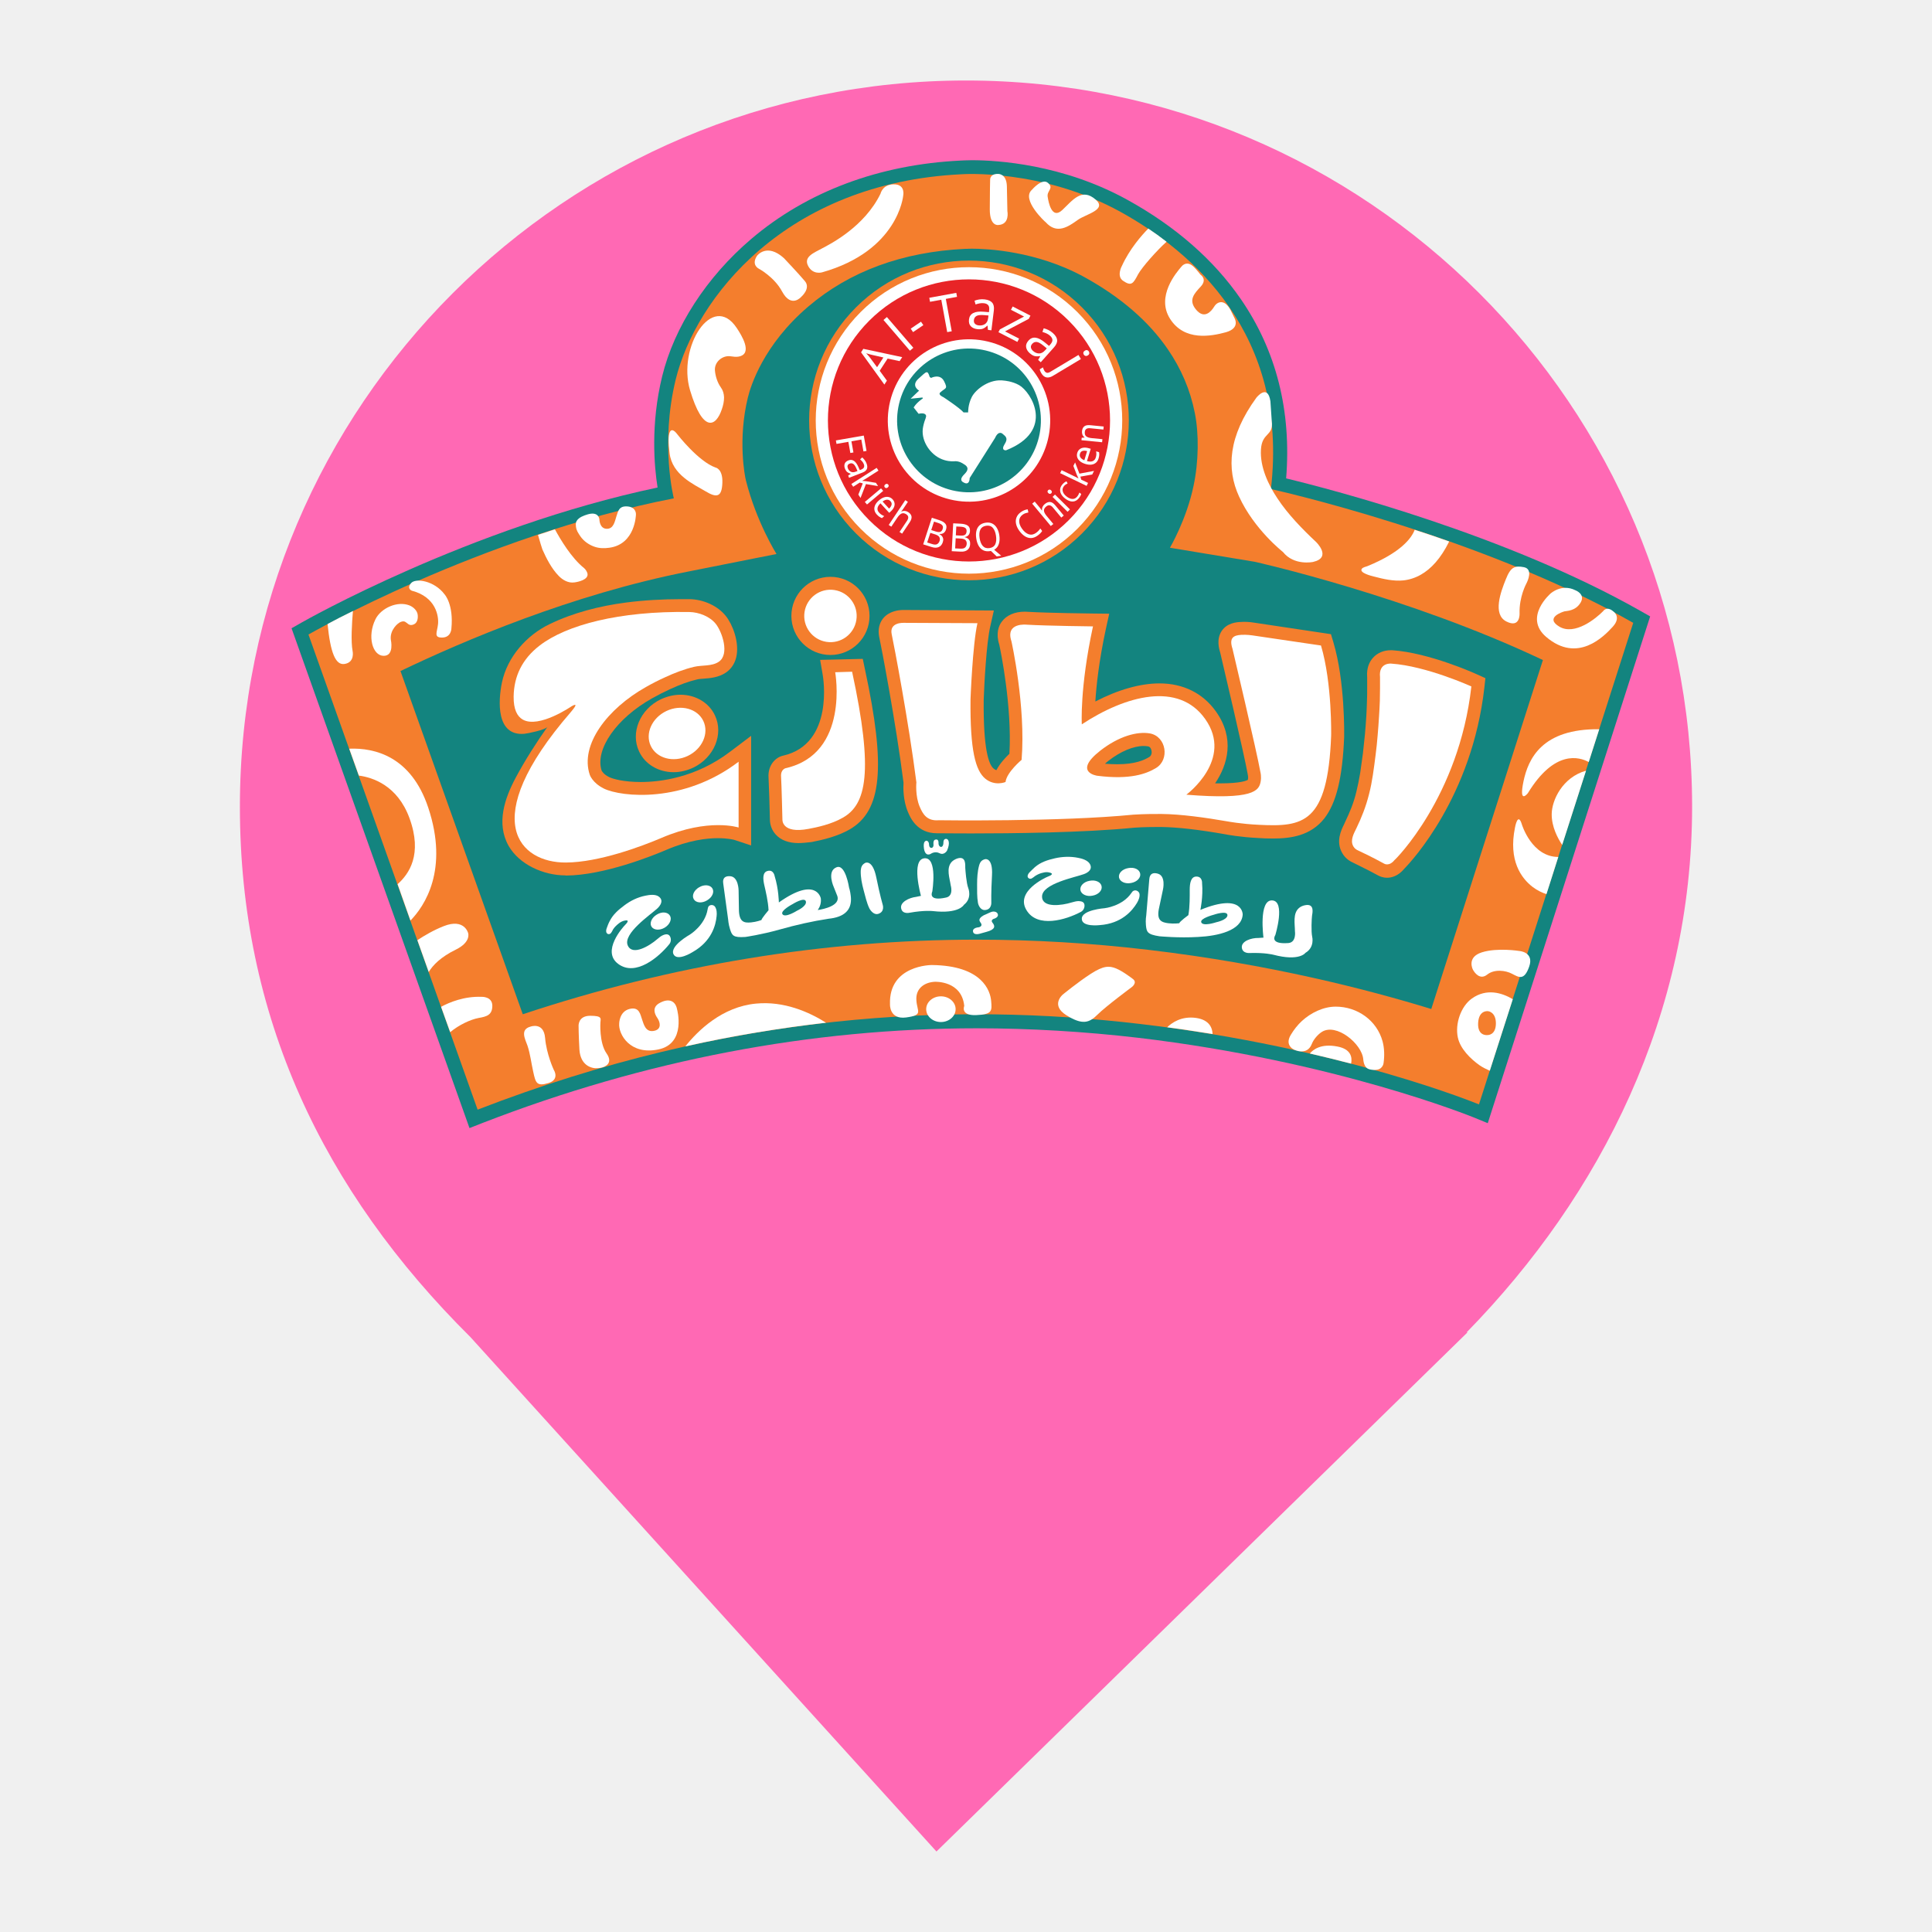
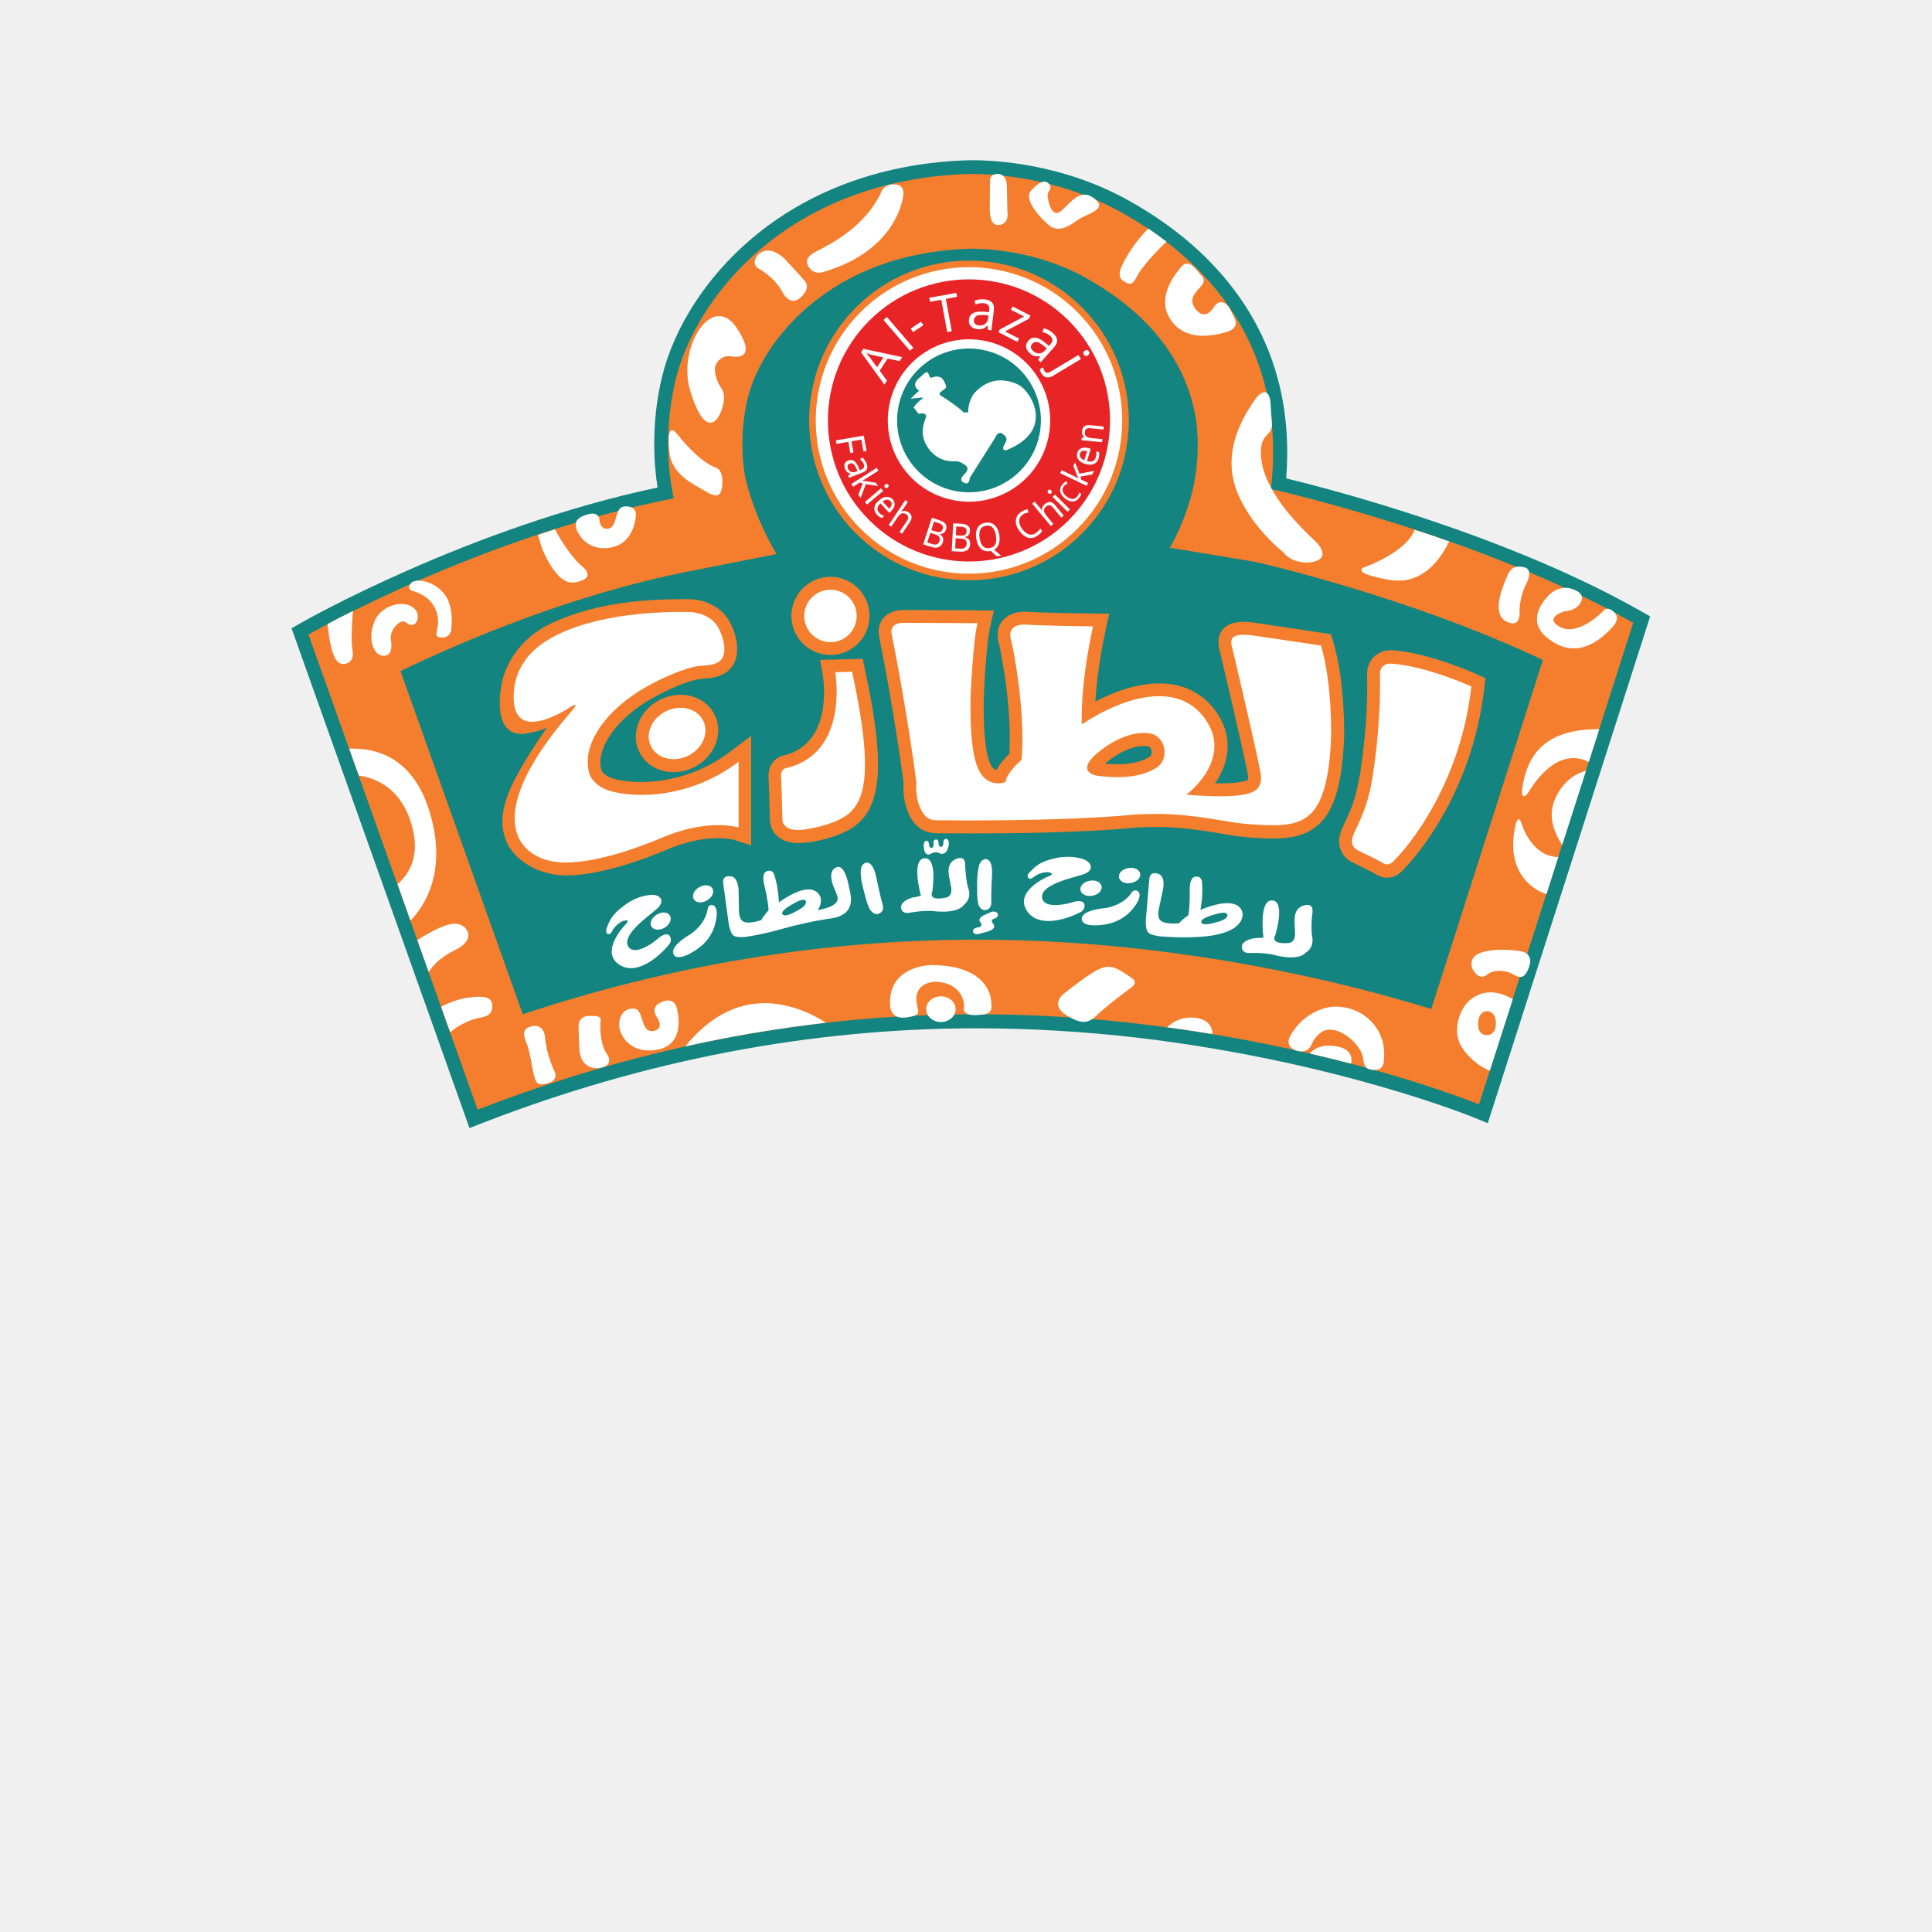
<svg xmlns="http://www.w3.org/2000/svg" viewBox="0 0 24 24" width="24pt" height="24pt" version="1.1" id="svg1">
  <defs id="defs1" />
-   <path d="M 18.219,16.551 C 19.896,14.836 21.02,12.588 21.02,10.02 21.02,5.042 16.978,1 12,1 7.022,1 2.98,5.042 2.98,10.02 c 0,2.6 1.027,4.767 2.864,6.59 v 0 L 11.633,23 18.23,16.551 Z" fill="#ff69b4" id="path1" />
  <g transform="matrix(0.02101237,0,0,0.02101237,1.541428,-2.51479)" id="g88">
    <path d="m 99,491.1 6,-3.4 c 1,-0.6 99,-56.3 210.4,-79.8 -2,-12.5 -4.2,-37.4 2.7,-65.7 7.1,-29.1 26.2,-58.7 52.5,-81.1 32.9,-28.1 75.8,-44.2 124.1,-46.5 0.6,0 2.8,-0.2 6.5,-0.2 14.9,0 53.8,2.3 92.1,23.5 28.4,15.7 50.9,35.4 66.9,58.6 21,30.5 30,66.1 26.8,106 27.7,6.7 130.2,33.4 209.4,78.3 l 5.8,3.3 -96,299.6 -8.3,-3.4 C 797.1,780 716.3,747 599.4,733.2 c -31.9,-3.7 -64,-5.6 -95.2,-5.6 -98.2,0 -196.4,18.8 -292.1,55.9 l -7.9,3.1 z" fill="#13847f" id="path1-8" />
    <path d="M 678,408.8 C 688.7,316.9 631.1,268.2 589.2,245 c -46.7,-25.8 -94.1,-22.3 -94.1,-22.3 -104.2,5 -157.3,73.4 -169,121.4 -9.3,38.2 -1.1,70.2 -1.1,70.2 -114.8,22.4 -216,80.5 -216,80.5 L 209,775.7 C 358.8,717.7 491.1,712.2 600.3,725 719.9,739 801,772.6 801,772.6 L 892.2,487.9 C 800.3,435.7 678,408.8 678,408.8 Z m 94.8,307.4 c -37.4,-11.5 -95.8,-26.6 -167.4,-35 -33.9,-4 -68,-6 -101.3,-6 -90.1,0 -180.2,14.8 -268.4,44.1 L 163.4,516.4 c 37.1,-17.8 101.4,-45.3 170,-58.8 l 52.3,-10.4 c 0,0 -11.9,-18.9 -18.1,-43.6 -0.6,-2.3 -4.9,-24.1 1.2,-49 1.7,-6.9 9.2,-31.1 35.7,-53.7 24.4,-20.8 55.6,-32.3 92.7,-34.1 h 0.9 0.1 c 0.4,0 1.4,-0.1 2.9,-0.1 8.5,0 38.3,1.2 66.8,16.9 21.2,11.7 37.8,26 49.1,42.5 7.9,11.5 13.3,24 16,37.7 2.5,12.3 2.3,28.8 -0.7,42.9 -4.1,20 -14,36.8 -14,36.8 l 50.1,8.3 c 1,0.2 91,20.4 170.4,58.1 z" fill="#f47e2d" id="path2" />
    <path d="m 746.7,638.6 c -2.6,0 -4.5,-0.9 -5.4,-1.4 -6.9,-3.8 -14.5,-7.3 -14.5,-7.4 -2,-0.9 -4.8,-2.5 -6.7,-5.9 -3.8,-6.8 -0.6,-13.4 1.2,-17 l 0.4,-0.9 c 1.7,-3.6 2.9,-6.3 3.9,-8.9 1.2,-3.1 2.2,-6.3 3,-9.7 0.8,-3.2 1.5,-6.8 2.2,-10.9 0.5,-3.4 1,-7.1 1.6,-11.5 0.4,-3.7 0.8,-7.5 1.2,-11.3 0.3,-3.7 0.6,-7.2 0.8,-10.7 0.2,-3.2 0.3,-6.3 0.4,-9.4 0.1,-2.3 0.1,-4.7 0.1,-7.2 0,-1 0,-2.1 0,-3.1 V 522 c 0,-0.3 0,-1.5 0,-1.8 -0.5,-6 1.6,-9.6 3.5,-11.7 2.5,-2.8 6.3,-4.4 10.3,-4.4 h 1.1 c 21.8,1.5 48.8,13.7 49.9,14.2 l 5.1,2.3 -0.6,5.5 c -7.3,64.6 -43.2,102.9 -47.2,107 -3.9,4.8 -8.1,5.5 -10.3,5.5 z" fill="#f47e2d" id="path3" />
    <path d="m 796.5,525.5 c 0,0 -26.6,-12.1 -47.4,-13.5 0,0 -7.5,-0.8 -6.6,8 v 2.2 4.4 c 0,2.4 -0.1,4.9 -0.1,7.3 -0.1,3.2 -0.3,6.4 -0.5,9.6 -0.2,3.6 -0.5,7.3 -0.8,10.9 -0.3,3.8 -0.7,7.7 -1.2,11.5 -0.5,4 -1,7.9 -1.6,11.8 -0.6,3.9 -1.3,7.7 -2.3,11.5 -0.9,3.6 -2,7.1 -3.3,10.5 -1.2,3.2 -2.6,6.4 -4.1,9.5 -1.6,3.3 -3.9,7.2 -1.9,10.8 0.8,1.4 1.9,2.1 3.3,2.7 0,0 7.8,3.6 15,7.6 0,0 2.9,1.8 6.1,-2.2 0.1,0.2 38.1,-37.4 45.4,-102.6 z" fill="#ffffff" id="path4" />
    <path d="m 679.2,615.4 c -3.1,0 -6.4,-0.1 -8.8,-0.3 -10.5,-0.5 -18.5,-2 -19.4,-2.2 -15.9,-2.8 -28.6,-4.2 -37.7,-4.3 -0.9,0 -1.8,0 -2.7,0 -7.3,0 -12.6,0.3 -13.3,0.4 -29.9,3 -73.3,3.4 -96.5,3.4 -10.3,0 -17.5,-0.1 -19,-0.1 -0.5,0 -0.9,0 -1.3,0 -11.7,0 -15.7,-9.2 -17.1,-12.6 -2.9,-6.8 -2.8,-14.5 -2.6,-17.3 -4.6,-36 -13,-79.7 -14.4,-86.3 -0.8,-4.1 0,-7.9 2.3,-10.8 3.7,-4.5 9.5,-5 11.9,-5 h 0.4 l 53.2,0.3 -2.1,9.3 c -2.3,9.9 -3.6,34.6 -3.9,43.4 -0.3,29.4 3,38.4 5.9,40.8 0.5,0.4 1,0.7 1.6,0.9 2.1,-4 5.3,-7.4 7.7,-9.7 1.6,-28 -5.2,-60.9 -6,-64.5 -2.1,-6.6 -0.4,-11.1 1.5,-13.6 2.8,-3.8 7.6,-5.9 13.6,-5.9 0.9,0 1.7,0.1 2.1,0.1 11.9,0.7 38.3,1 38.5,1 l 9.3,0.1 -2,9.1 c -4,18.6 -5.6,33.2 -6.2,42.8 13.5,-7 26.6,-10.7 37.9,-10.7 14.1,0 25.7,5.8 33.4,16.6 11.3,15.9 7,31.4 -0.5,42.5 h 3 c 12.1,0 15.6,-1.6 16.4,-2.1 0,-0.1 0,-0.1 0,-0.2 0.2,-1 0.1,-2.1 0,-2.5 l -0.1,-0.3 v -0.2 c -1.9,-11.1 -15.2,-67.4 -16.3,-72.1 -0.7,-2.2 -2.3,-7.9 0.9,-12.7 3.2,-4.8 8.9,-5.2 11,-5.3 0.7,0 1.4,-0.1 2.2,-0.1 3,0 5.5,0.4 6,0.5 l 45.4,6.8 1.4,4.7 c 7,23.4 6.4,54.7 6.4,56 v 0.1 c -1,24.1 -4.6,38.9 -11.7,48.1 -8.2,10.4 -20,11.9 -30.4,11.9 z m -99.3,-44.2 c 2.6,0.2 5,0.3 7.3,0.3 10.7,0 15.9,-2.5 18.9,-4.3 1.3,-0.8 1.6,-2.5 1.3,-3.8 -0.2,-0.8 -0.6,-2.3 -2.2,-2.5 -0.7,-0.1 -1.6,-0.2 -2.4,-0.2 -6.1,0 -13.7,3.2 -20.9,8.8 -0.8,0.6 -1.4,1.2 -2,1.7 z" fill="#f47e2d" id="path5" />
    <path d="m 707.6,501.3 -40.7,-6 c 0,0 -3.2,-0.5 -6.5,-0.3 -4.4,0.3 -7.3,1.6 -5.1,8.3 0,0 14.4,61 16.5,72.9 0,0 0.7,2.6 0.1,5.7 -1,5.2 -4.2,10.8 -43.9,7.6 0,0 28.2,-20.8 11.1,-44.8 -15.7,-22.2 -46.9,-13.9 -72.9,3.2 0,0 -1.3,-21.3 6.6,-57.9 0,0 -26.9,-0.3 -39,-1 0,0 -13,-1.6 -9.2,9.8 0,0 8.6,38.5 6,70.1 0,0 -8.8,7.3 -9.5,13.1 0,0 -6.3,2.7 -12,-2 -5.7,-4.8 -9,-16.5 -8.7,-46.9 0,0 1.2,-32.2 4.1,-45 l -43.7,-0.2 c 0,0 -8.5,-0.4 -7,6.7 1.5,7.1 10,51.6 14.6,87.6 0,0 -0.8,8 2,14.5 1.8,4.2 4.2,8.5 11.3,7.9 0,0 71.7,1 115,-3.3 0,0 6.9,-0.5 16.7,-0.4 11.3,0.1 25.7,2.1 39,4.4 0,0 7.9,1.5 18.4,2 26.2,1.3 40.8,-0.6 42.8,-52.6 0,0.2 0.7,-30.9 -6,-53.4 z m -97.5,72.4 c -5.6,3.4 -15.2,7.1 -34.8,4.6 0,0 -14.6,-2 1.9,-14.9 10.8,-8.4 21.7,-11.5 29.4,-10.1 9.6,1.9 11.6,15.5 3.5,20.4 z" fill="#ffffff" id="path6" />
    <circle cx="417.6" cy="483.8" fill="#f47e2d" r="23.1" id="circle6" />
    <circle cx="417.6" cy="483.8" fill="#ffffff" r="15.5" transform="matrix(0.1526,-0.9883,0.9883,0.1526,-124.2632,822.7122)" id="circle7" />
    <path d="m 324.9,576.2 c -9,0 -16.9,-4.7 -20.4,-12.2 -5.3,-11.1 0.5,-25 12.8,-30.9 3.7,-1.7 7.7,-2.7 11.6,-2.7 9,0 16.9,4.7 20.4,12.2 5.3,11.1 -0.5,25 -12.8,30.9 -3.6,1.7 -7.7,2.7 -11.6,2.7 z" fill="#f47e2d" id="path7" />
    <ellipse cx="326.9" cy="553.3" fill="#ffffff" rx="17.2" ry="14.7" transform="matrix(0.903,-0.4297,0.4297,0.903,-206.0245,194.146)" id="ellipse7" />
    <path d="m 398.7,618.1 c -5.8,0 -10.4,-1.7 -13.4,-5 -2.7,-2.9 -3.5,-6.4 -3.5,-9 -0.1,-6 -0.6,-21.3 -0.8,-24.7 -0.5,-7.2 4,-12 8.7,-13 30.2,-7 23.6,-46.3 23.3,-47.9 l -1.5,-8.7 8.9,-0.2 16.3,-0.4 1.3,6.2 c 12.5,58 10,83.6 -9,94.6 -7.3,4.2 -15.9,6.2 -22.6,7.5 -2.8,0.3 -5.4,0.6 -7.7,0.6 z" fill="#f47e2d" id="path8" />
    <path d="m 430.4,516.8 -10,0.3 c 0,0 8.7,48.1 -29.2,56.7 0,0 -3.1,0.6 -2.8,5 0.3,4.4 0.8,25.3 0.8,25.3 0,0 -0.7,8.7 15.5,5.6 4.8,-0.9 13.5,-2.7 20.2,-6.6 13.8,-7.8 18.4,-26.6 5.5,-86.3 z" fill="#ffffff" id="path9" />
    <path d="m 260.8,637.2 c -12.7,0 -27.1,-6.3 -33.5,-17.5 -7.4,-13.2 -2.3,-28.1 4.3,-40.4 5.3,-9.9 12.2,-20.8 18.7,-29.9 -1.3,1.8 -11.6,3.9 -13.7,4.1 -16.7,1.4 -15.5,-19.3 -13.2,-30.4 3.2,-15.1 14.6,-27.9 28.1,-34.4 14,-6.8 29.8,-10.8 45.2,-12.8 10.8,-1.4 21.8,-2 32.6,-2 h 4.9 c 8.4,0.1 16.8,4 21.5,9.9 4.1,5.1 7.7,14.9 6.5,22.9 -0.7,4.6 -2.9,8.2 -6.4,10.6 -4.3,2.9 -9.2,3.3 -13.1,3.6 -1.6,0.1 -3,0.2 -4.1,0.5 -4.7,1.1 -9.7,2.9 -15.8,5.7 -3.7,1.7 -7.2,3.5 -10.6,5.4 -21.1,11.8 -33.9,30.2 -29.9,42.7 0.2,0.4 1.2,2.3 4.5,3.9 2.2,1.1 8.7,2.9 18.7,2.9 10.9,0 32.3,-2.3 52.9,-18 l 12.3,-9.3 v 64.8 l -10,-3.3 c 0,0 -3.5,-1 -9.7,-1 -6.5,0 -17.1,1.2 -30.4,6.9 -8.2,3.5 -36.9,15.1 -59.5,15.2 0.1,-0.1 -0.3,-0.1 -0.3,-0.1 z" fill="#f47e2d" id="path10" />
    <path d="m 264.6,537.2 c 0,0 -19.3,13.3 -28.9,7.9 -3.3,-1.9 -5.5,-6 -5.4,-13.7 0.2,-11.9 5,-22.1 15.4,-30.1 15.7,-12.1 47,-20.5 88.5,-19.8 5.6,0.1 12.1,2.6 15.6,7 3.8,4.8 8.3,18 1.8,22.4 -4.1,2.8 -9.9,1.9 -14.6,3 -5.9,1.4 -11.6,3.6 -17.2,6.2 -3.8,1.7 -7.5,3.6 -11.2,5.7 -23,12.9 -39.2,34.3 -33.3,51.9 0,0 1.5,4.8 8.4,8.2 10.3,5 47.1,8.9 79.6,-15.9 v 38.9 c 0,0 -17.7,-5.8 -45.5,6.1 -11.7,5 -37,14.5 -56.6,14.6 -27,0.2 -53.1,-24.2 2.7,-88.7 -0.1,0 6.2,-6.8 0.7,-3.7 z" fill="#ffffff" id="path11" />
    <path d="m 358.4,330.3 c -4.7,-0.6 -9.5,3.4 -9.1,8.4 0.3,3.5 1.5,7.2 3.5,10 1.3,1.8 1.8,3.7 1.9,5.9 0,2.4 -0.5,4.7 -1.3,7 -3.5,10.5 -11.2,14.2 -18.8,-11.2 -7.6,-25.4 13.2,-58.5 27.6,-36.8 2.6,3.9 9.9,15.3 1.1,16.9 -1.6,0.3 -3.2,0 -4.9,-0.2 z" fill="#ffffff" id="path12" />
    <circle cx="499.5" cy="368.2" fill="#f47e2d" r="94.5" transform="matrix(0.7071,-0.7071,0.7071,0.7071,-114.0519,461.0798)" id="circle12" />
    <circle cx="499.5" cy="368.2" fill="#ffffff" r="90.6" transform="matrix(0.7071,-0.7071,0.7071,0.7071,-114.0519,461.0798)" id="circle13" />
    <circle cx="499.5" cy="368.2" fill="#e82427" r="83.4" transform="matrix(0.7071,-0.7071,0.7071,0.7071,-114.0519,461.0798)" id="circle14" />
    <text fill="#ffffff" font-family="Arial-BoldMT" font-size="30.623px" transform="matrix(0.5404,-0.8306,0.8382,0.5453,449.4752,347.0392)" id="text14">A</text>
    <text fill="#ffffff" font-family="Arial-BoldMT" font-size="30.623px" transform="matrix(0.9747,-0.1783,0.1799,0.9837,479.6621,317.2938)" id="text15">T</text>
    <text fill="#ffffff" font-family="Arial-BoldMT" font-size="32.386px" transform="matrix(0.9835,0.1207,-0.1218,0.9926,497.4631,313.0836)" id="text16">a</text>
    <text fill="#ffffff" font-family="Arial-BoldMT" font-size="32.386px" transform="matrix(0.7405,0.6585,-0.6645,0.7473,530.4174,323.5986)" id="text17">a</text>
    <text fill="#ffffff" font-family="Arial-BoldMT" font-size="31.436px" transform="matrix(0.525,0.8756,-0.8577,0.5142,548.3702,335.8463)" id="text18">j</text>
    <text fill="#ffffff" font-family="Arial-BoldMT" font-size="32.386px" transform="matrix(0.8817,0.4523,-0.4564,0.8898,515.7993,315.505)" id="text19">z</text>
    <text fill="#ffffff" font-family="Arial-BoldMT" font-size="31.545px" transform="matrix(0.729,-0.6276,0.6524,0.7579,462.6273,328.7056)" id="text20">l</text>
    <text fill="#ffffff" font-family="Arial-BoldMT" font-size="31.545px" transform="matrix(0.797,-0.5386,0.5599,0.8286,469.4707,322.6837)" id="text21">-</text>
    <text fill="#ffffff" font-family="ArialRoundedMTBold" font-size="23.433px" transform="matrix(0.1744,0.9713,-0.9851,0.1719,420.4127,377.8455)" id="text22">F</text>
    <text fill="#ffffff" font-family="ArialRoundedMTBold" font-size="23.226px" transform="matrix(0.7478,-0.5275,0.5873,0.8094,533.0706,440.9669)" id="text23">C</text>
    <text fill="#ffffff" font-family="ArialRoundedMTBold" font-size="17.301px" transform="matrix(0.5755,-0.7027,0.7824,0.6228,560.3954,418.8784)" id="text24">C</text>
    <text fill="#ffffff" font-family="ArialRoundedMTBold" font-size="23.146px" transform="matrix(0.8783,0.2788,-0.3104,0.9506,470.4401,440.8615)" id="text25">B</text>
    <text fill="#ffffff" font-family="ArialRoundedMTBold" font-size="23.116px" transform="matrix(0.9227,0.047183,-0.05253994,0.9986,487.235,445.4335)" id="text26">B</text>
    <text fill="#ffffff" font-family="ArialRoundedMTBold" font-size="23.122px" transform="matrix(0.8924,-0.1359,0.1548,0.9879,503.8405,446.4908)" id="text27">Q</text>
    <text fill="#ffffff" font-family="ArialRoundedMTBold" font-size="23.399px" transform="matrix(0.3565,0.8892,-0.9317,0.3631,424.6027,392.165)" id="text28">a</text>
    <text fill="#ffffff" font-family="ArialRoundedMTBold" font-size="22.638px" transform="matrix(0.7492,-0.6053,0.6392,0.7691,546.4241,431.8279)" id="text29">h</text>
    <text fill="#ffffff" font-family="ArialRoundedMTBold" font-size="23.347px" transform="matrix(0.5282,0.8044,-0.8429,0.5381,428.9155,404.2159)" id="text30">k</text>
    <text fill="#ffffff" font-family="ArialRoundedMTBold" font-size="22.844px" transform="matrix(0.4361,-0.8799,0.9009,0.4341,568.1883,408.6326)" id="text31">k</text>
    <text fill="#ffffff" font-family="ArialRoundedMTBold" font-size="23.306px" transform="matrix(0.6311,0.731,-0.766,0.6429,436.6633,414.9785)" id="text32">i</text>
    <text fill="#ffffff" font-family="ArialRoundedMTBold" font-size="23.279px" transform="matrix(0.6906,-0.6782,0.7107,0.7035,556.4106,423.5823)" id="text33">i</text>
    <text fill="#ffffff" font-family="ArialRoundedMTBold" font-size="23.296px" transform="matrix(0.6032,0.658,-0.7466,0.6653,440.7528,418.8823)" id="text34">e</text>
    <text fill="#ffffff" font-family="ArialRoundedMTBold" font-size="23.417px" transform="matrix(0.2585,-0.8448,0.9585,0.2851,573.998,396.8443)" id="text35">e</text>
    <text fill="#ffffff" font-family="ArialRoundedMTBold" font-size="22.869px" transform="matrix(0.09113704,-0.899,0.9952,0.09806996,578.0222,382.8783)" id="text36">n</text>
    <text fill="#ffffff" font-family="ArialRoundedMTBold" font-size="23.215px" transform="matrix(0.7538,0.4896,-0.5556,0.8315,450.5559,429.0743)" id="text37">h</text>
    <circle cx="499.5" cy="368.2" fill="#ffffff" r="48" transform="matrix(0.2344,-0.9721,0.9721,0.2344,24.4999,767.5347)" id="circle37" />
    <circle cx="499.5" cy="368.2" fill="#13847f" r="42.5" transform="matrix(0.2338,-0.9723,0.9723,0.2338,24.725,767.8022)" id="circle38" />
    <g fill="#ffffff" id="g87">
      <path d="m 471.8,354.7 -6.8,0.7 5,-4.8 c 0,0 -5.1,-2.8 -0.3,-7.1 4.8,-4.3 5.2,-5.3 6.6,-0.9 l 0.8,0.5 c 0,0 5.3,-2.8 7.7,2 2.4,4.8 0.8,3.7 -2.3,6.6 -1.5,1.4 1.9,2.8 1.9,2.8 0,0 9.6,6.3 11.9,9 h 2.7 c 0,0 -0.2,-4.5 2.2,-9.2 2.5,-4.7 10.7,-10.9 19.1,-9.6 0,0 4.7,0.3 8.9,2.7 7,4 21.5,26.9 -7.8,38.5 0,0 -3.3,0.3 -0.8,-3.7 2.5,-3.9 -0.1,-4.9 -1.3,-6.1 0,0 -2.3,-2.2 -4.4,2.5 l -15,23.7 c 0,0 0.1,4.2 -3,2.9 -3.2,-1.3 -2,-3.3 -0.1,-5.2 1.9,-1.9 3.2,-4.1 -0.8,-6.2 0,0 -2.4,-1.8 -5.5,-1.4 -1.2,0.1 -4.7,0 -8.3,-1.8 -6.5,-3.3 -11.4,-11.3 -9.8,-18.7 0.2,-1.1 0.5,-2.1 0.8,-3.1 0.2,-0.7 1.2,-2.8 0.9,-3.5 -0.5,-1.6 -3.1,-1.3 -4.4,-1 l -2.9,-3.7 c 0,0 1.1,-2.2 4.6,-4.8 1.6,-0.9 0.4,-1.1 0.4,-1.1 z" id="path38" />
      <path d="m 374.2,270.9 c 0,0 5.7,-7.8 15.9,1.4 0,0 8.8,9.3 12.4,13.6 3.6,4.3 -2.1,9.2 -2.1,9.2 0,0 -5.9,7.1 -11.4,-3.1 -4.6,-8.6 -13.8,-13.5 -13.8,-13.5 0,0 -4.6,-2.2 -1,-7.6 z" id="path39" />
      <path d="m 460.6,235.4 c 0,0 -2.9,32.6 -48,45.3 0,0 -5.4,1.6 -8.2,-3.8 -2.8,-5.4 3.3,-7.7 8.3,-10.4 5.1,-2.7 25,-12.8 34.5,-32.3 0,0 1.3,-6.1 8.8,-5.5 6,0.5 4.6,6.7 4.6,6.7 z" id="path40" />
      <path d="m 536.7,231.9 c 0,0 6.1,-7.3 9.6,-4 3.5,3.2 -0.8,4.5 -0.3,8 0.5,3.5 2.5,13.7 8.6,8 6.1,-5.7 11.5,-13.5 19.8,-6.2 6.9,6 -5.7,8.5 -10.6,12 -5.7,4.1 -12.4,8.7 -19,1.3 -0.1,0.1 -14.7,-13.4 -8.1,-19.1 z" id="path41" />
      <path d="m 636.4,282.1 c 0,0 4.1,2.6 0.2,6.9 -4,4.3 -7.6,8.1 -2.8,13.8 4.8,5.7 8.8,1.2 10.7,-1.9 1.9,-3.1 6.2,-4.5 9.7,2.2 l 2.2,4.5 c 0,0 3.8,6 -5,8.5 -8.8,2.4 -24.5,5.4 -33,-7.9 -8.5,-13.3 3.8,-27.5 6.7,-30.9 0,0 2.9,-4 7.1,0 0.1,0 2.3,2.3 4.2,4.8 z" id="path42" />
      <path d="m 829,464.7 c 0,0 -4.3,7.8 -4,17.6 0,0 0.5,9 -7.8,4.8 -8.3,-4.2 -3.3,-17.6 -0.3,-25 2.9,-7.4 5.4,-8.1 10.7,-7.1 5.4,1.1 2.3,8 1.4,9.7 z" id="path43" />
      <path d="m 857.9,468.6 c 0,0 6.2,2.2 3.2,7.3 -3,5.1 -8.3,4.9 -9.5,5.2 -1.2,0.3 -12,3.8 -3,9.1 9.1,5.3 21.6,-4.9 25.8,-9.2 0,0 2.1,-3.4 6.2,0.3 0,0 4.7,3.2 -0.5,8.9 -5.2,5.7 -20.8,21.9 -39.4,6 -13.6,-11.7 2.7,-25.7 2.7,-25.7 0,0 6.5,-5.9 14.5,-1.9 z" id="path44" />
      <path d="m 689.8,731.4 c 1.8,-3 4,-5.8 6.6,-8.2 5.3,-4.8 12.6,-8.4 19.9,-8.4 12.8,0 24.3,8.1 27.7,20.5 1.1,4 1.2,8.7 0.6,12.8 -0.1,1 -0.6,2 -1.3,2.7 -1.5,1.8 -5.1,1.6 -7.2,1 -2.5,-0.7 -3.3,-3.5 -3.5,-5.8 -0.7,-9.2 -16,-21.8 -24.6,-16.2 -2.3,1.5 -4.8,4.4 -5.8,7 -2.8,7.3 -10.5,3.6 -11.1,3.1 -0.5,-0.3 -4.8,-2.8 -1.3,-8.5 z" id="path45" />
      <path d="m 596.2,698.3 c 0,0 -5.8,-4.5 -9.8,-6.1 -4,-1.6 -7.3,-1.7 -14.9,3.2 -7.6,4.9 -16.6,12.3 -16.6,12.3 0,0 -7.4,6.2 2.2,12.2 9.6,6 13.6,4.4 18.4,-0.4 4.8,-4.8 20.3,-16.3 20.3,-16.3 0,0 3.6,-2.7 0.4,-4.9 z" id="path46" />
      <path d="m 479.3,700.1 c 0,0 15.9,-0.8 17.4,14.3 0,0 -2.5,5.8 7.1,5.4 9.6,-0.4 9.3,-2.5 8.8,-8.4 -0.5,-5.9 -5.2,-20.9 -35.1,-21.2 0,0 -25.5,-0.1 -24.7,23.2 0,0 -0.5,9.1 9.5,7.8 10.4,-1.4 6.5,-3.4 6.1,-10.2 -0.5,-7 4.8,-10.6 10.9,-10.9 z" id="path47" />
      <ellipse cx="482.9" cy="716.3" rx="8.7" ry="7.6" id="ellipse47" />
      <path d="m 326.9,716.3 c 0,0 5.7,20.3 -11,23.8 -16.7,3.5 -23.7,-8.9 -23.2,-15.3 0,0 0,-7 6,-8.6 6,-1.6 6.5,3.4 7.5,6.1 1,2.7 2,8.2 7.6,6.7 4.1,-1.1 3.1,-5.2 1.4,-7.6 -2,-2.9 -2.6,-6.2 0.8,-8.4 6.1,-3.7 10,-1.5 10.9,3.3 z" id="path48" />
      <path d="m 281.6,724.1 c 0,0 -0.8,12 3.6,18.3 4.4,6.2 -1.2,8.6 -5.2,8.8 -4,0.3 -10.2,-1.9 -10.8,-10.9 -0.5,-8.9 -0.5,-14 -0.5,-14 0,0 -0.5,-6.1 6.9,-6.1 7.4,0 6.1,1.8 6,3.9 z" id="path49" />
      <path d="m 240.3,726.6 c 0,0 7.8,-2.9 8.6,6.7 0.8,9.6 5.1,18.8 5.1,18.8 0,0 3.8,5.8 -3.2,7.9 -7,2.1 -7.5,-0.3 -8.9,-6.6 -1.2,-5.3 -1.7,-10.3 -3.4,-15.5 -1.5,-4.1 -4.5,-9.6 1.8,-11.3 z" id="path50" />
      <path d="m 189.5,471.1 c 0,0 5.4,5.8 4,20.2 0,0 -0.1,5.2 -5.4,5.3 -5.3,0.1 -3,-3.2 -2.5,-7.9 0.5,-4.7 -1.2,-16.1 -15.5,-19.8 0,0 -3.2,-1.2 -0.5,-4.4 2.6,-3.3 13.9,-1.5 19.9,6.6 z" id="path51" />
      <path d="m 157.7,497.9 c 0,0 2.2,9.6 -4.3,9.5 -6.5,-0.1 -9.8,-11.4 -4.8,-21.6 3.3,-6.7 13.1,-11 20.1,-8.2 2.3,0.9 4.7,3.1 4.9,5.7 0.2,2 -0.2,4.6 -2.3,5.5 -1.1,0.5 -2.2,0.6 -3.2,-0.1 -1.6,-1.1 -2.1,-2.2 -4.4,-1.4 -1.9,0.6 -6.7,4.9 -6,10.6 z" id="path52" />
      <path d="m 267.4,432.4 c 0.2,0.6 0.4,1.1 0.6,1.5 0.5,1 1.2,2 1.8,2.9 2,2.9 5.2,5.1 8.6,6.2 2.7,0.9 5.7,0.9 8.5,0.5 15.4,-2.1 15.7,-19.6 15.7,-19.6 0,0 0.4,-4.3 -4.8,-4.8 -5.2,-0.5 -5.7,2.7 -6.7,5.7 -1,3 -1.6,7.6 -5.8,7.5 -4.3,-0.1 -4.3,-5.6 -4.3,-5.6 0,0 -0.3,-4.9 -7,-2.9 -2.3,0.7 -5.1,1.7 -6.4,3.8 -0.8,1.2 -0.6,3.2 -0.2,4.8 z" id="path53" />
      <path d="m 327.2,376.6 c 0,0 12.3,15.9 22.5,19.5 0,0 4.3,0.7 4,9 -0.3,8.3 -3.1,9.2 -10,5 -6.9,-4.1 -19.7,-9.7 -21.2,-22.5 -1.7,-12.7 0.4,-16.8 4.7,-11 z" id="path54" />
      <path d="m 516.7,222.5 c 0,0 5,-0.3 5.2,7.3 0.2,7.7 0.3,14.7 0.3,14.7 0,0 1.6,7.9 -5.4,8.2 0,0 -5,0.9 -5,-9.2 0,-10.1 0.2,-17.5 0.2,-17.5 0,0 -0.3,-3.6 4.7,-3.5 z" id="path55" />
      <path d="m 672.1,385.5 c -0.6,10.2 4.3,20.7 9.8,28.9 6.2,9.4 14.6,18 22.8,25.7 0,0 9.6,9.2 -1.8,11.8 0,0 -11.2,2.4 -17.8,-5.9 0,0 -17,-13.3 -25.9,-32.7 -7.6,-16.5 -6.4,-35.7 10.2,-58.5 0,0 6.7,-8.6 8.3,2.1 0,0 0.8,11.8 0.8,11.9 1.1,8.9 -5.8,6.3 -6.4,16.7 z" id="path56" />
      <path d="m 797.4,692.9 c 0,0 -3.9,-7.3 5.3,-10.2 9.2,-2.9 22.2,-0.8 22.2,-0.8 0,0 8.8,0.6 5.8,9.2 -3,8.6 -6.2,6.3 -10.1,4.3 -3.9,-2.1 -10.6,-2.9 -14.8,0.5 -4.2,3.3 -7.4,-1.1 -8.4,-3 z" id="path57" />
      <path d="m 717.4,738.4 c -10,-2 -14.6,2 -16.4,4.1 8.6,2 16.8,4 24.4,6 0.8,-3.9 -0.2,-8.6 -8,-10.1 z" id="path58" />
      <path d="m 633.9,721.5 c -8.8,-1.3 -14.6,2.9 -17.2,5.5 9.2,1.2 18.1,2.6 26.8,4 -0.1,-3.4 -1.7,-8.3 -9.6,-9.5 z" id="path59" />
      <path d="m 827.3,581.7 c -2.9,14 2.6,6.9 2.6,6.9 15.8,-25.9 30.5,-21.4 36,-18.4 l 6.2,-19.4 c -33.9,-0.4 -42,17.5 -44.8,30.9 z" id="path60" />
      <path d="m 826.4,607.2 c -2.4,-8 -4.1,1.7 -4.1,1.7 -4,19.5 3.7,30 10.5,35.2 2.8,2.1 5.7,3.4 8.1,4.2 l 7,-22 c -15.7,0 -21.5,-19.1 -21.5,-19.1 z" id="path61" />
      <path d="m 844,600.9 c -0.1,7.6 3.6,14.4 6.2,18.3 l 14.1,-43.9 c -13.9,3.9 -20.2,17.4 -20.3,25.6 z" id="path62" />
      <path d="m 735,454.4 c -1,0.4 -2.6,0.6 -3.3,1.6 -1.6,2.4 5.9,4.2 7.1,4.5 5.7,1.5 11.7,2.9 17.6,2.3 3.6,-0.4 7.2,-1.6 10.3,-3.4 5.8,-3.3 11.6,-9.3 16.7,-19.6 -7,-2.5 -13.8,-4.8 -20.4,-6.9 -1.9,5 -8.2,13.4 -28,21.5 z" id="path63" />
      <path d="m 590.6,285.7 c 5,3.4 6,1.6 8.9,-3.9 2.4,-4.3 11.2,-14.2 16.8,-19.2 -3.6,-2.8 -7.2,-5.4 -10.8,-7.8 -4,4.1 -11,12 -15.6,22.1 -0.1,0.1 -3.3,6.1 0.7,8.8 z" id="path64" />
      <path d="m 796.8,710 c -6.6,4.7 -10,15.1 -8.3,23 1.4,6.7 7.5,12.7 12.9,16.5 1.9,1.3 4,2.3 6,3.2 L 821,710.4 c -6.4,-3.8 -15.5,-6.6 -24.2,-0.4 z m 14.2,14.9 c -0.1,6.9 -4.9,6.7 -4.9,6.7 0,0 -6,0.9 -5.6,-7.1 0.4,-8 6,-7 6,-7 0,0 4.6,0.5 4.5,7.4 z" id="path65" />
      <path d="m 373.6,713 c -20.1,1.9 -34.4,16 -41.8,25.3 28.5,-6.4 56.3,-10.9 83.2,-14 C 405,718 390.2,711.4 373.6,713 Z" id="path66" />
      <path d="m 217.7,714.3 c 0,-5.6 -6.3,-5.3 -6.3,-5.3 -10.3,-0.4 -19,3.2 -24,5.9 l 5.4,15 c 5.1,-4.3 12,-7.5 16.8,-8.4 4.5,-0.8 8.1,-1.6 8.1,-7.2 z" id="path67" />
      <path d="m 196.1,681.1 c 9.2,-4.5 7.3,-9.8 7.3,-9.8 0,0 -2.2,-8.9 -14.4,-4.1 -5.9,2.3 -11.5,5.6 -15.6,8.3 l 6.7,18.8 c 2.5,-4.1 7.2,-8.9 16,-13.2 z" id="path68" />
      <path d="m 179.8,597.1 c -10.1,-30.2 -31.5,-35.4 -46.7,-34.8 l 5.7,15.9 c 8.2,1.1 22.8,5.8 29.9,25.1 7.9,21.6 -0.3,33.1 -7,39.1 l 7.6,21.5 c 8.3,-8.5 22.8,-29.9 10.5,-66.8 z" id="path69" />
      <path d="m 130.4,512.2 c 6.2,-1 4.7,-7.6 4.7,-7.6 -1.1,-5.7 -0.4,-16.8 0.2,-23.7 -5.9,2.9 -11,5.5 -15,7.7 1.7,17 4.7,24.5 10.1,23.6 z" id="path70" />
      <path d="m 256.9,460.1 c 2.4,2.5 5.7,4.4 9.3,3.9 2.4,-0.3 8.1,-1.6 7.8,-4.9 -0.1,-1.2 -1.2,-2.9 -2.1,-3.6 -7.5,-6 -14,-17 -17.2,-22.9 -3.4,1.1 -6.7,2.2 -10,3.3 1,3.6 2.3,7.8 2.6,8.6 2.3,5.2 5.4,11.3 9.6,15.6 z" id="path71" />
      <path d="m 692.2,670.2 c 0,-4.3 -1.4,-10.6 2.5,-13.8 0.9,-0.8 2.4,-1.4 3.7,-1.6 5.6,-1 4.1,4.8 3.9,6.3 -0.2,1.5 -0.6,9.1 0.1,12.4 0,0 1.6,6.2 -4,9.5 0,0 -3.5,5.2 -19,1.1 0,0 -4.9,-1.3 -14,-1 0,0 -4.3,0.4 -4.6,-3.3 -0.3,-3.7 5.5,-5.7 9.9,-5.6 l 2.9,-0.2 c 0,0 -3,-22.4 5.1,-22 8.1,0.3 1.9,20.5 1.9,20.5 0,0 -3.9,5.6 7.8,4.7 4.8,-0.5 3.8,-7 3.8,-7 z" id="path72" />
      <path d="m 488.7,643.1 c -0.6,-4.2 -2.8,-10.1 0.5,-13.8 0.8,-0.9 2.2,-1.7 3.4,-2.1 5.4,-1.7 4.6,4.2 4.7,5.6 0.1,1.4 0.6,8.9 1.8,12 0,0 2.4,5.9 -2.6,9.8 0,0 -2.8,5.5 -18.4,3.7 0,0 -5,-0.6 -13.8,1 0,0 -4.2,1 -4.9,-2.6 -0.8,-3.6 4.6,-6.3 8.9,-6.8 l 2.8,-0.6 c 0,0 -6,-21.4 2,-22.2 8,-0.8 4.7,19.7 4.7,19.7 0,0 -3,6 8.2,3.5 4.6,-1 2.7,-7.2 2.7,-7.2 z" id="path73" />
      <path d="m 636.3,657.6 c 0,0 1.7,-7.8 1,-15.8 0,0 0.3,-4 -3.5,-3.9 -3.2,0.1 -3.8,4.1 -3.8,7.8 0,3.7 0.1,10 -0.8,15 0,0 -5.2,3.8 -5.4,4.8 0,0 -3.2,0.4 -6.4,0 -4.1,-0.5 -6.9,-1.7 -5.7,-8.2 l 2.5,-11.8 c 0,0 1.8,-7.9 -3,-9.3 -4.8,-1.4 -5,2.4 -5.1,3.2 l -1.8,21.4 c 0,0 -0.5,2.8 -0.2,5.8 0.4,4 0.7,5.5 8,6.6 0,0 11.3,1.1 22.9,0.4 11.9,-0.6 25.5,-3.8 26.3,-13 0.1,0.1 0.6,-13.5 -25,-3 z m 9.4,7.3 c 0,0 -8,2.7 -8.9,0 -0.8,-2.3 7.3,-4.4 7.3,-4.4 0,0 8.3,-2.9 8.2,0.3 -0.2,2.8 -6.6,4.1 -6.6,4.1 z" id="path74" />
      <path d="m 429.6,649.3 c -0.3,-2.8 -1,-4.9 -1,-4.9 0,0 -2.1,-14.1 -7.4,-12 -6,2.3 -1.6,11.8 -1.6,11.8 l 2.1,5.3 c 1.7,5.5 -7.7,7.6 -11.6,8.2 1.4,-2.1 2.1,-4.3 1.8,-6.9 0,0 -2.5,-13.4 -24.8,2.4 0,0 -0.1,-7.9 -2.5,-15.6 0,0 -0.6,-4 -4.2,-3 -3.1,0.8 -2.7,4.9 -1.9,8.4 0.8,3.5 2.3,9.7 2.5,14.8 0,0 -4.1,4.8 -4.2,5.8 0,0 -2.9,1.1 -6.1,1.4 -4.1,0.4 -6.9,-0.2 -7.2,-6.8 l -0.2,-12 c 0,0 0,-8.1 -4.9,-8.5 -4.9,-0.4 -4.3,3.4 -4.2,4.2 l 2.9,21.3 c 0,0 0.2,2.9 1.1,5.7 1.2,3.8 1.8,5.2 9.1,4.7 0,0 9.3,-1.3 20.3,-4.4 9.6,-2.7 19.2,-4.9 29.1,-6.4 0.9,-0.1 1.8,-0.2 2.7,-0.4 9,-1.8 10.9,-7.3 10.2,-13.1 z m -40.4,10.8 c -1.3,-2.1 6,-5.9 6,-5.9 0,0 7.3,-4.6 7.9,-1.5 0.5,2.8 -5.3,5.4 -5.3,5.4 0,0 -7.1,4.5 -8.6,2 z" id="path75" />
      <path d="m 600.7,636.1 c 0.5,2.5 -1.9,5 -5.4,5.6 -3.4,0.7 -6.6,-0.8 -7.1,-3.2 -0.5,-2.5 1.9,-5 5.4,-5.6 3.5,-0.7 6.6,0.7 7.1,3.2 z" id="path76" />
      <path d="m 577.9,643.6 c 0.5,2.5 -1.9,5 -5.4,5.6 -3.4,0.7 -6.6,-0.8 -7.1,-3.2 -0.5,-2.5 1.9,-5 5.4,-5.6 3.5,-0.7 6.6,0.7 7.1,3.2 z" id="path77" />
      <path d="m 322.7,661 c 1.3,2.1 -0.1,5.3 -3.1,7.1 -3,1.8 -6.5,1.5 -7.8,-0.6 -1.3,-2.1 0.1,-5.3 3.1,-7.1 3,-1.9 6.5,-1.6 7.8,0.6 z" id="path78" />
      <path d="m 579.7,656.6 c 0,0 10.5,-1.1 15.9,-9.1 0.3,-0.5 0.6,-0.9 1.2,-1.2 1.4,-0.7 3.2,0.3 3.5,1.8 0.3,1.8 -0.6,3.9 -1.5,5.4 -2.7,4.5 -9,12.2 -22,13.1 0,0 -10.6,1.3 -10.6,-3.7 -0.2,-5.3 13.5,-6.3 13.5,-6.3 z" id="path79" />
      <path d="m 347.8,644.9 c 1.3,2.2 -0.1,5.3 -3.2,7.1 -3,1.8 -6.5,1.5 -7.8,-0.7 -1.3,-2.2 0.1,-5.3 3.2,-7.1 3.1,-1.8 6.5,-1.4 7.8,0.7 z" id="path80" />
      <path d="m 334.5,672.2 c 0,0 9,-5.5 10.5,-15 0.1,-0.6 0.2,-1.1 0.5,-1.6 1,-1.3 3.1,-1.1 3.9,0.2 1,1.5 1.1,3.8 0.9,5.5 -0.5,5.3 -2.9,14.9 -14.3,21.3 0,0 -9,5.7 -11.2,1.2 -2.3,-4.9 9.7,-11.6 9.7,-11.6 z" id="path81" />
      <path d="m 288.9,669.5 c 0.1,-0.1 0.2,-0.3 0.2,-0.4 0.9,-1.4 2.2,-2.6 3.5,-3.6 0.9,-0.7 1.9,-1.2 3,-1.5 3.7,-0.9 1.7,1.4 0.6,2.5 -1.1,1.1 -14.3,15.6 -4,23.1 10.2,7.5 23.8,-3.9 30.1,-11.7 1,-1.2 1.2,-2.9 0.6,-4.3 -0.8,-1.9 -2.5,-1.8 -4.2,-1.1 -1.3,0.5 -2.4,1.5 -3.5,2.4 -4.6,4 -14.6,10 -17.4,3.8 -3.2,-7 13.6,-18.4 17.4,-21.9 0,0 4.8,-4.1 1,-7 -2,-1.6 -5.7,-1.1 -8,-0.6 -4.5,0.9 -8.7,2.9 -12.4,5.7 -3.6,2.7 -6.8,5.4 -8.8,9.5 -0.7,1.3 -1.2,2.7 -1.7,4.1 0,0 -1.1,2.8 0.9,3.4 1.5,0.3 2.1,-1.3 2.7,-2.4 z" id="path82" />
      <path d="m 538.3,637.8 c 0.1,-0.1 0.2,-0.2 0.4,-0.3 1.4,-0.9 3,-1.6 4.6,-1.9 1.1,-0.3 2.2,-0.4 3.3,-0.2 3.8,0.7 1,2 -0.4,2.5 -1.5,0.6 -19.3,8.7 -12.8,19.7 6.4,11 23.4,5.9 32.2,1.2 1.4,-0.7 2.2,-2.2 2.2,-3.7 0,-2.1 -1.5,-2.6 -3.4,-2.7 -1.4,0 -2.8,0.4 -4.2,0.8 -5.8,1.8 -17.4,3.4 -17.5,-3.4 -0.2,-7.7 19.8,-11.5 24.6,-13.3 0,0 6,-1.8 3.7,-6 -1.3,-2.3 -4.8,-3.3 -7.1,-3.7 -4.5,-0.9 -9.2,-0.7 -13.6,0.3 -4.4,1 -8.4,2.3 -11.8,5.2 -1.1,1 -2.1,2 -3.2,3.1 0,0 -2.2,2.2 -0.5,3.5 1.3,0.9 2.5,-0.4 3.5,-1.1 z" id="path83" />
      <path d="m 438.2,629.8 c 0,0 4.3,-2.2 6.5,8.6 2.2,10.8 3.8,16.2 3.8,16.2 0,0 1.4,4.2 -2.8,5.4 -2.2,0.6 -4.2,-1.6 -5.1,-3.3 -1.6,-3.3 -2.4,-7.2 -3.4,-10.8 -1,-3.7 -1.8,-7.6 -1.7,-11.5 0.2,-2.3 0.8,-3.6 2.7,-4.6 z" id="path84" />
      <path d="m 509.1,627.6 c 0,0 4.6,-1 4,9.6 -0.6,10.6 -0.4,16.1 -0.4,16.1 0,0 0.3,4.3 -4,4.4 -2.2,0 -3.6,-2.5 -3.9,-4.3 -0.6,-3.5 -0.5,-7.3 -0.5,-10.9 0,-3.7 0.2,-7.6 1.2,-11.2 0.6,-2.1 1.5,-3.2 3.6,-3.7 z" id="path85" />
      <path d="m 511.3,659.4 c 0.6,-0.3 1.2,-0.5 1.8,-0.7 1,-0.3 2.5,-0.1 3.2,0.9 1.4,2.4 -2.2,3.3 -2.2,3.3 0,0 -2,0.7 -0.7,2.3 1.7,2 1.7,4 -3.6,5.4 l -3.6,1 c 0,0 -3.8,1.3 -4.3,-1.1 -0.5,-2.4 3.3,-2.6 3.3,-2.6 0,0 3,-0.5 1,-3 -1.5,-1.9 0.5,-3.2 2,-4.1 1,-0.4 2,-0.9 3.1,-1.4 z" id="path86" />
      <path d="m 474.3,616.7 c 0,0 1.6,0 1.6,2.5 0.1,2.5 2.9,2.3 2.6,-0.3 -0.2,-2.6 0.8,-2.9 1.6,-2.9 0,0 1.5,-0.3 1.4,2.2 -0.1,2.5 2.9,3.5 2.9,-0.6 0,0 -0.1,-1.9 1.5,-2 1.6,0 2.6,2.5 0.6,7 0,0 -1.7,2.9 -4.4,1.5 -2.7,-1.4 -5.1,0.3 -5.1,0.3 0,0 -3.2,2.2 -4.1,-2.9 -0.7,-4.9 1.2,-4.6 1.4,-4.8 z" id="path87" />
    </g>
  </g>
</svg>
